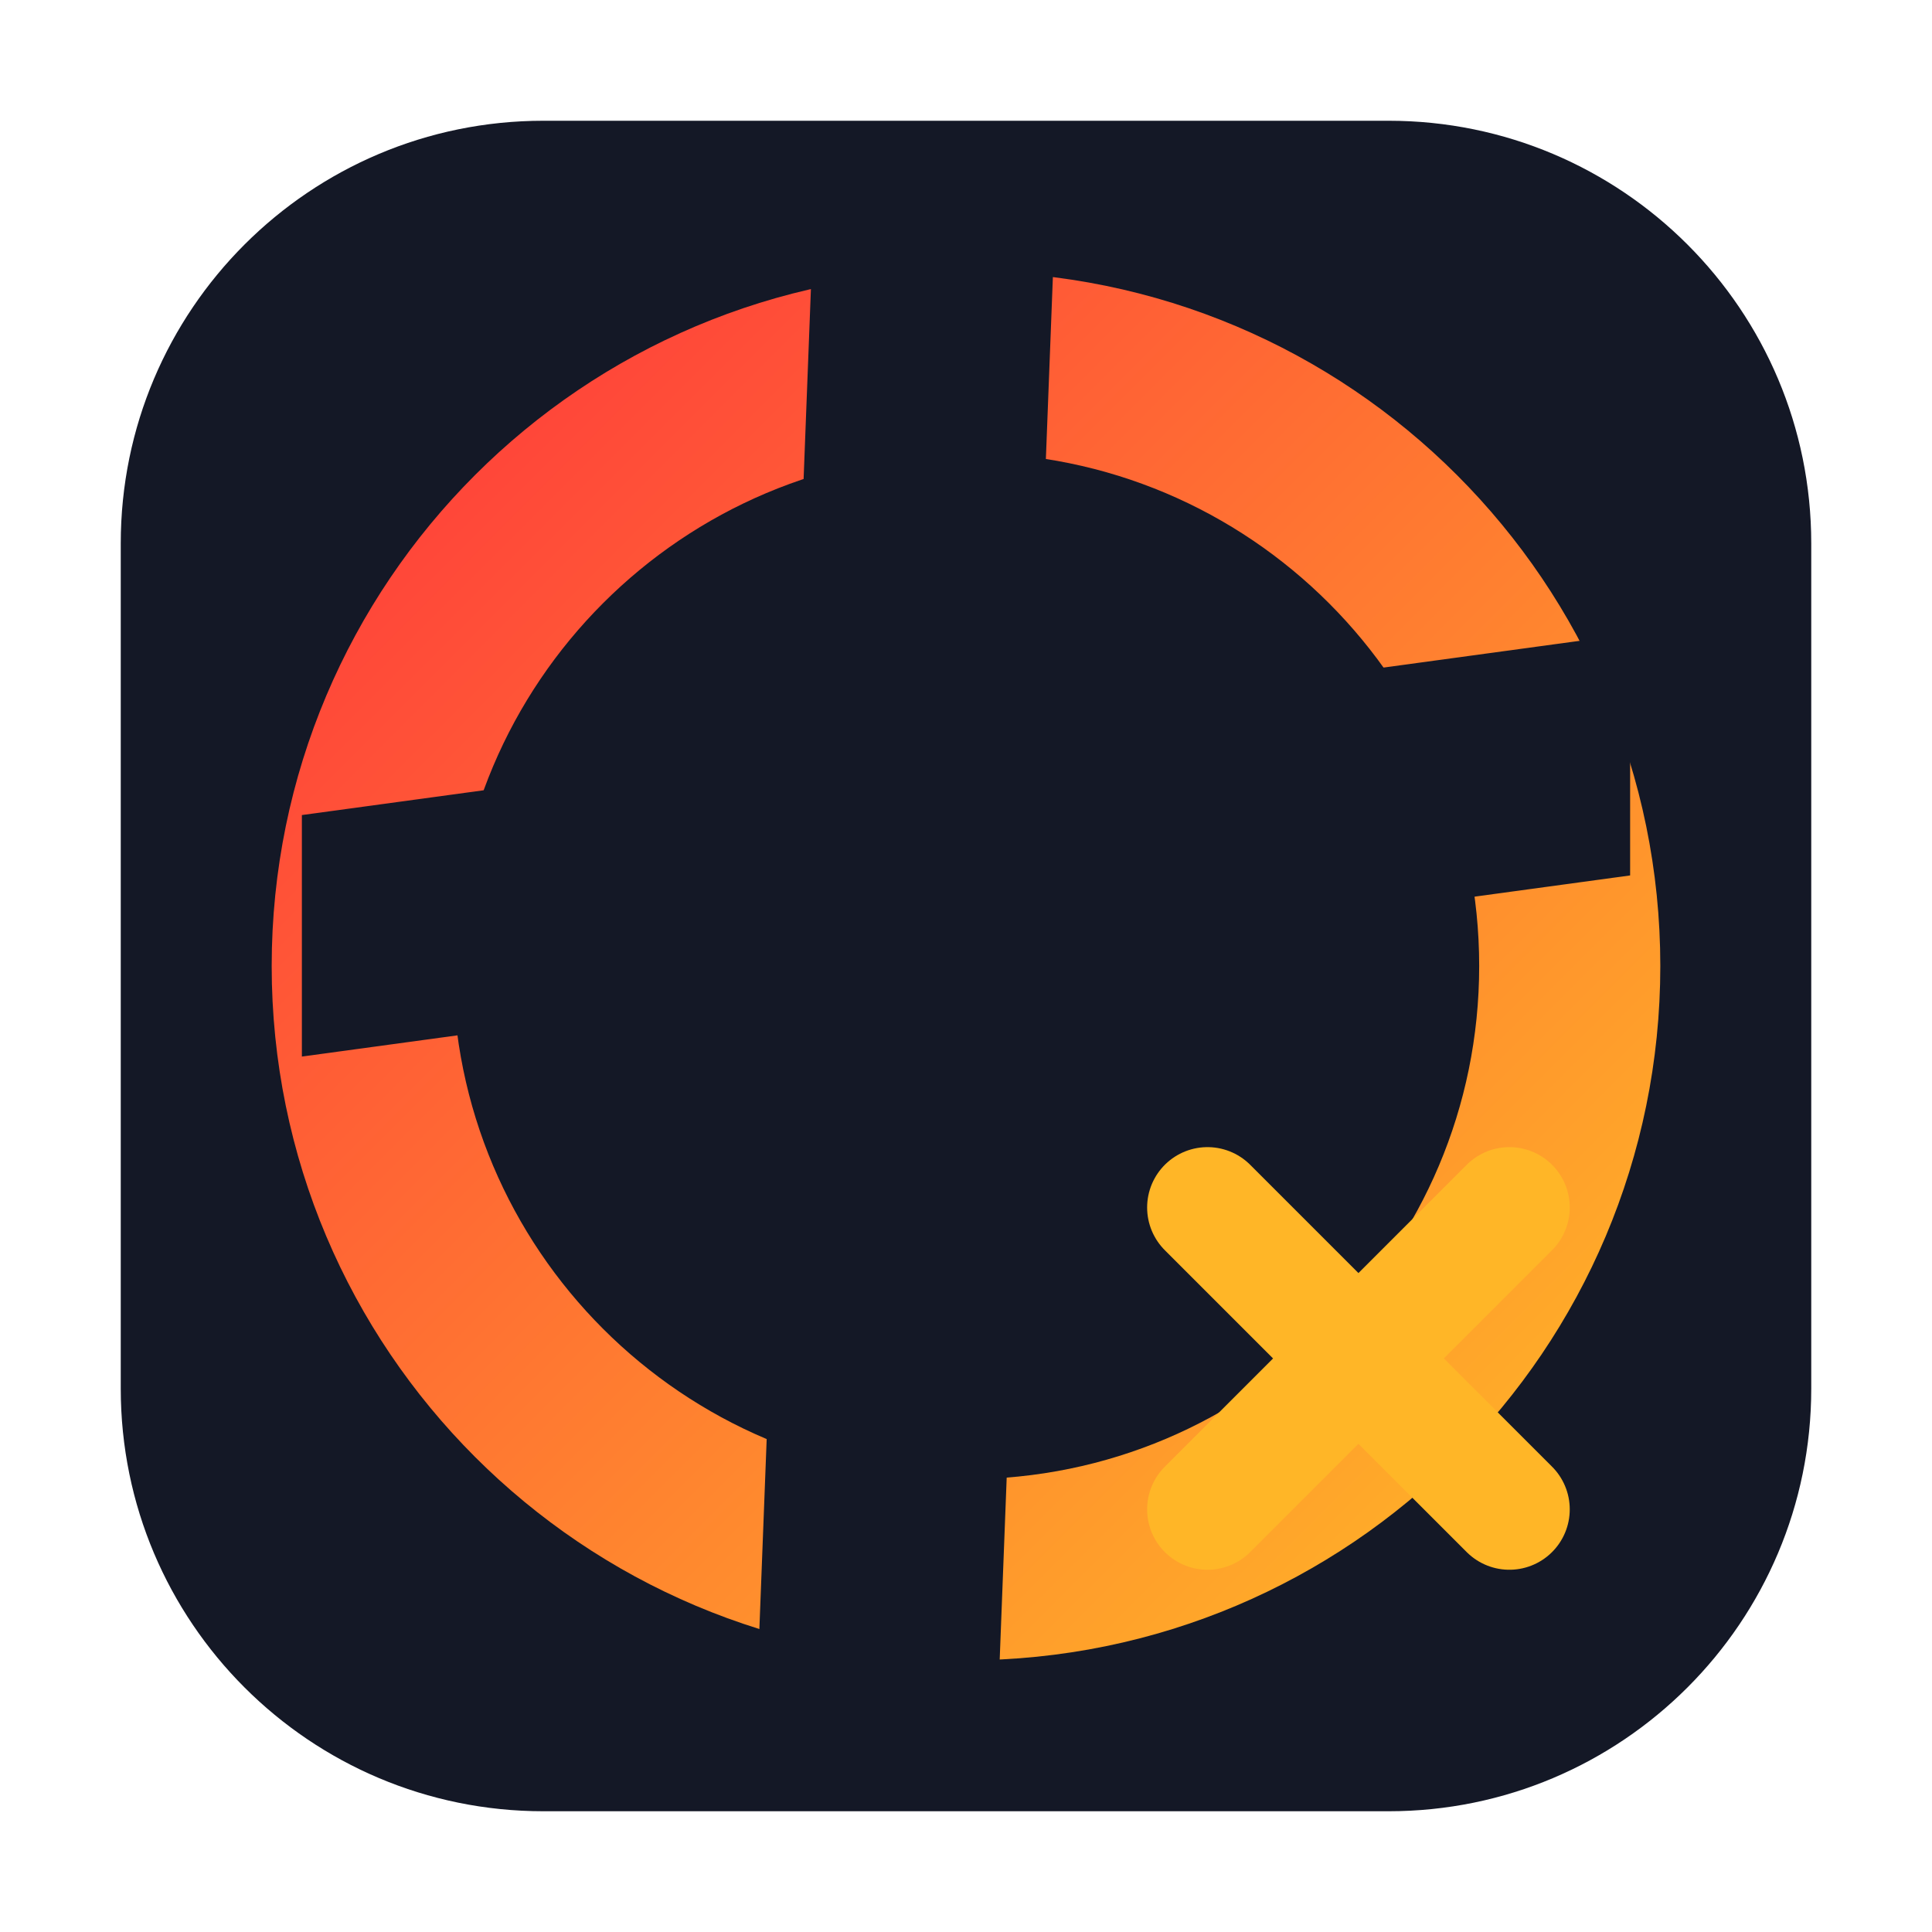
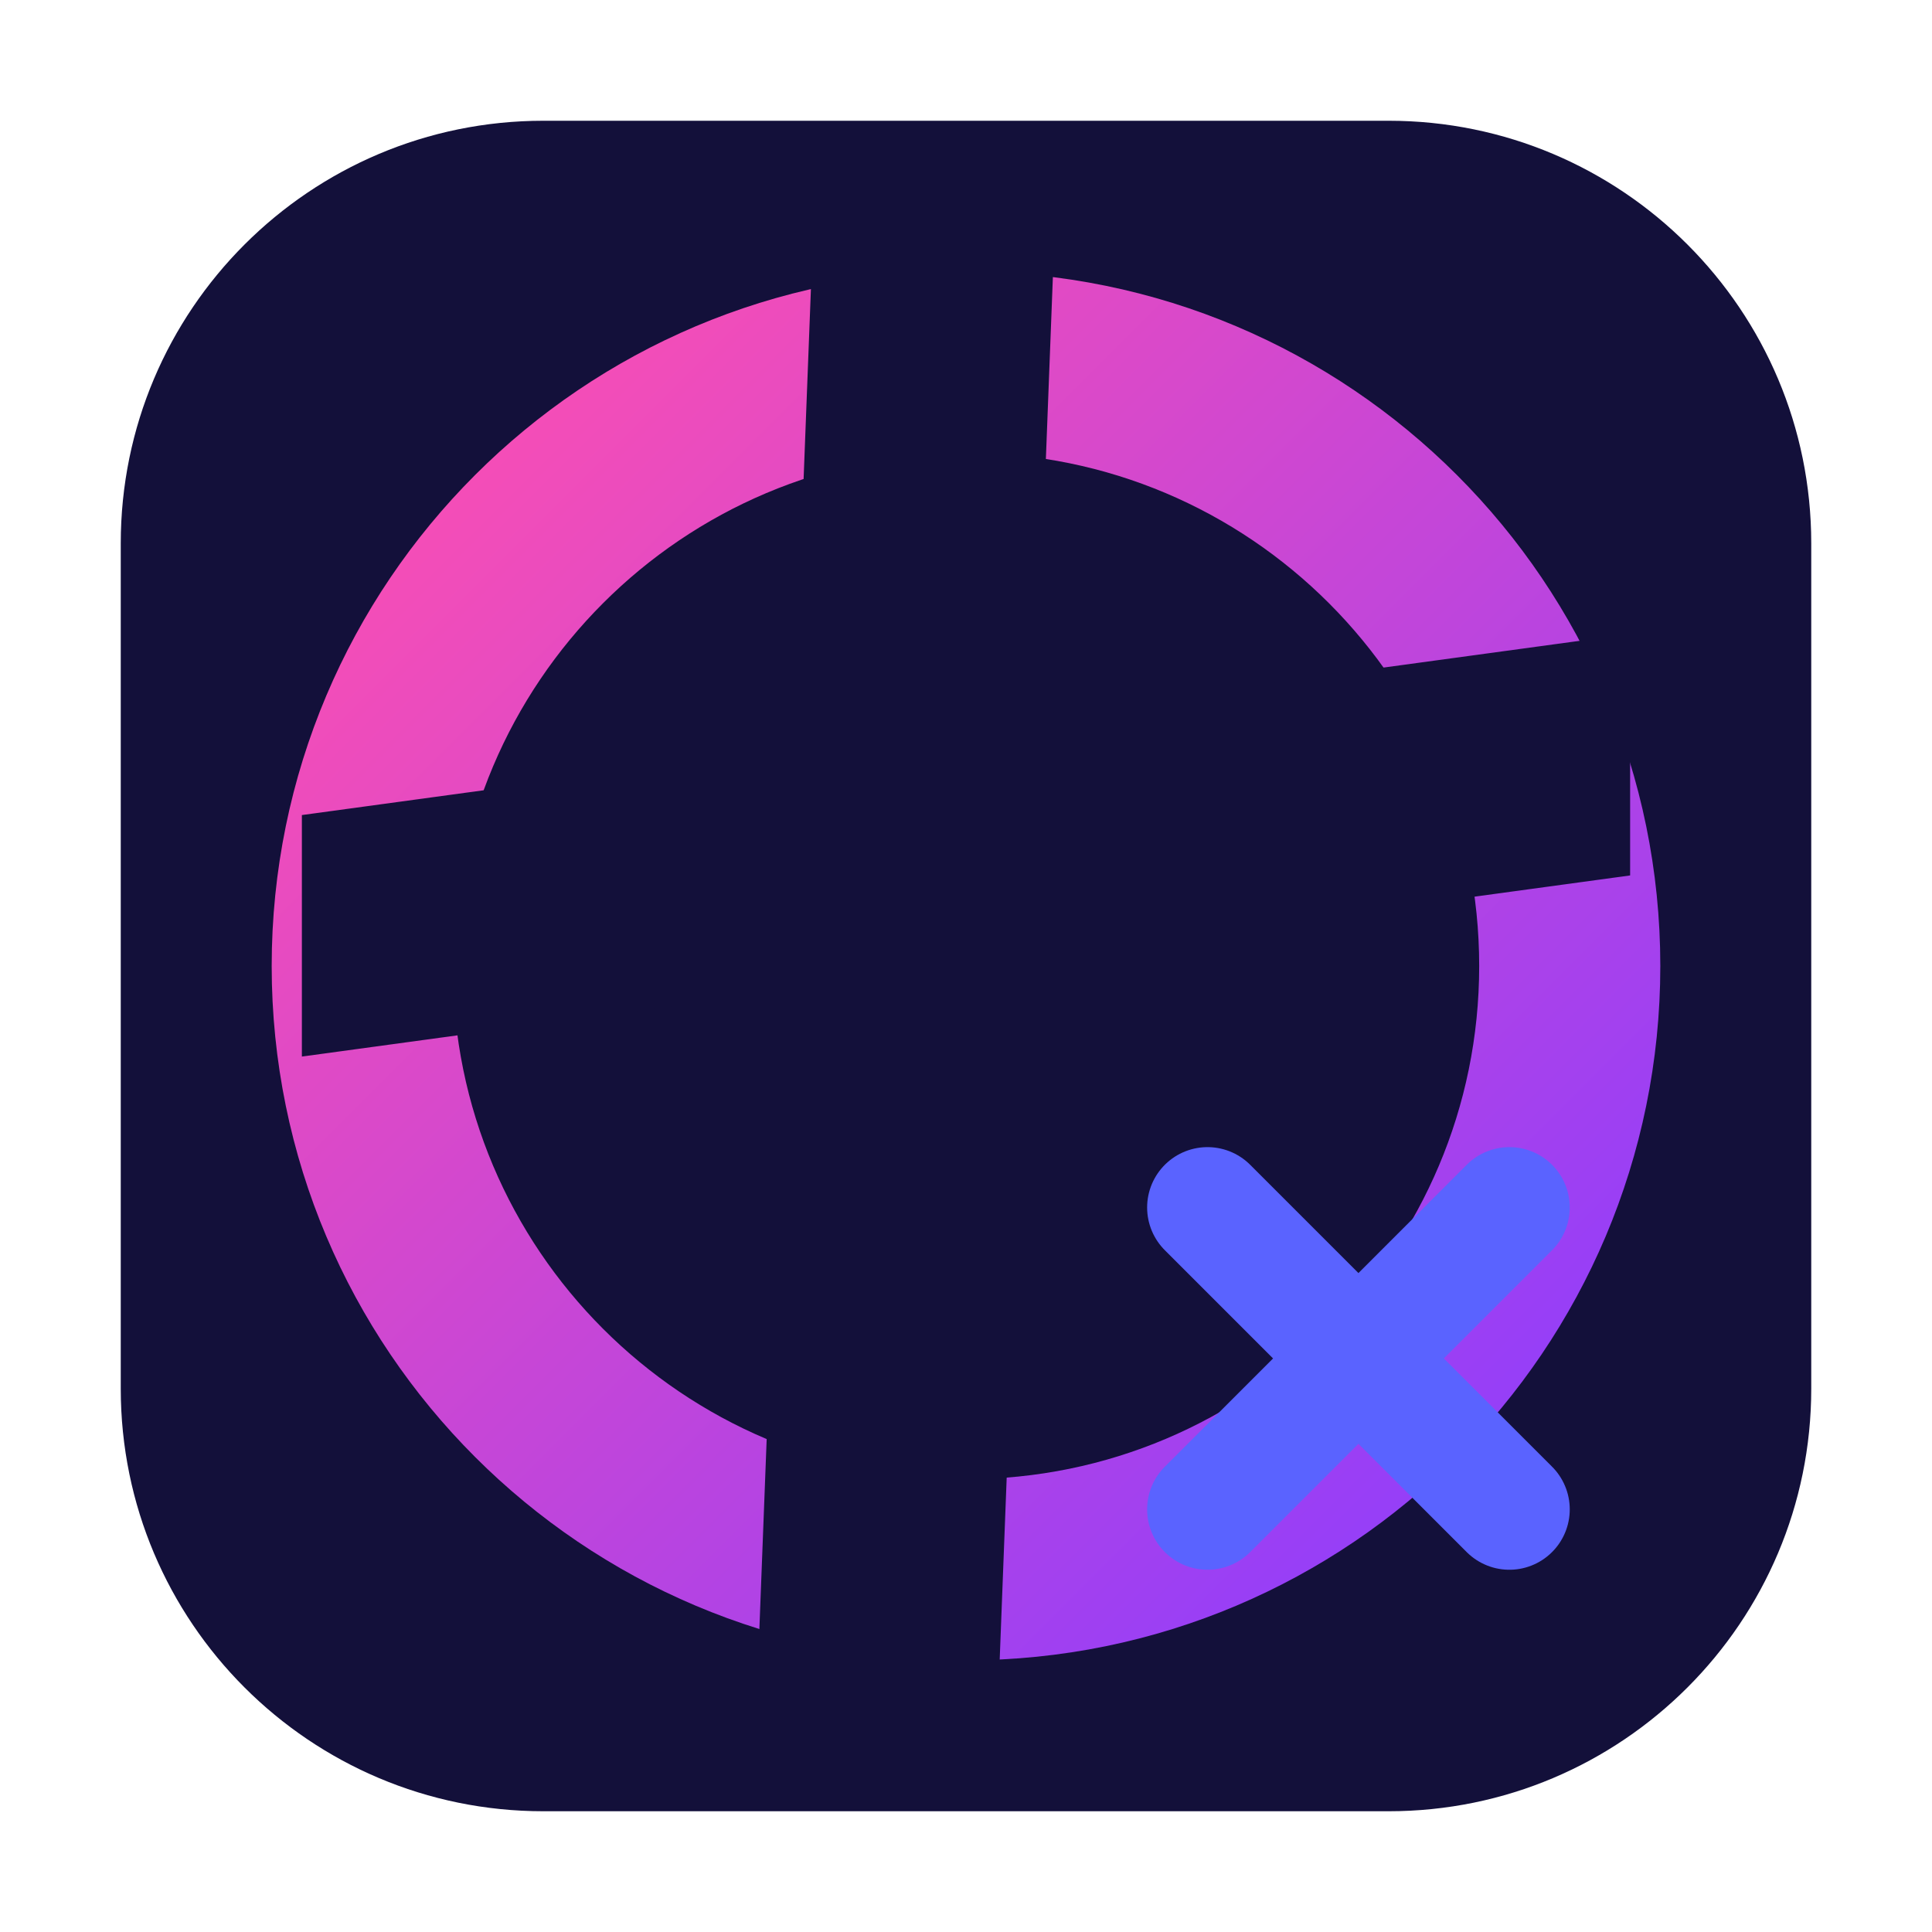
<svg xmlns="http://www.w3.org/2000/svg" viewBox="0 0 64 64">
  <defs>
    <linearGradient id="g" x1="0" y1="0" x2="1" y2="1">
-       <stop offset="0" stop-color="#ff3b3b" />
-       <stop offset="1" stop-color="#ffb627" />
+       <stop offset="0" stop-color="#ff4fb0" />
+       <stop offset="1" stop-color="#8b3dff" />
    </linearGradient>
  </defs>
-   <rect x="4" y="4" width="56" height="56" rx="14" fill="#141826" />
+   <rect x="4" y="4" width="56" height="56" rx="14" fill="#13103a" />
  <circle cx="32" cy="32" r="20" fill="none" stroke="url(#g)" stroke-width="6" />
-   <path d="M10 27 L54 21 L54 29 L10 35 Z" fill="#141826" />
-   <path d="M27 6 L35 6 L33 58 L25 58 Z" fill="#141826" />
-   <path d="M40 40 l10 10 m0 -10 l-10 10" stroke="#ffb627" stroke-width="4" stroke-linecap="round" />
+   <path d="M10 27 L54 21 L54 29 L10 35 Z" fill="#13103a" />
+   <path d="M27 6 L35 6 L33 58 L25 58 Z" fill="#13103a" />
+   <path d="M40 40 l10 10 m0 -10 l-10 10" stroke="#5a63ff" stroke-width="4" stroke-linecap="round" />
</svg>
